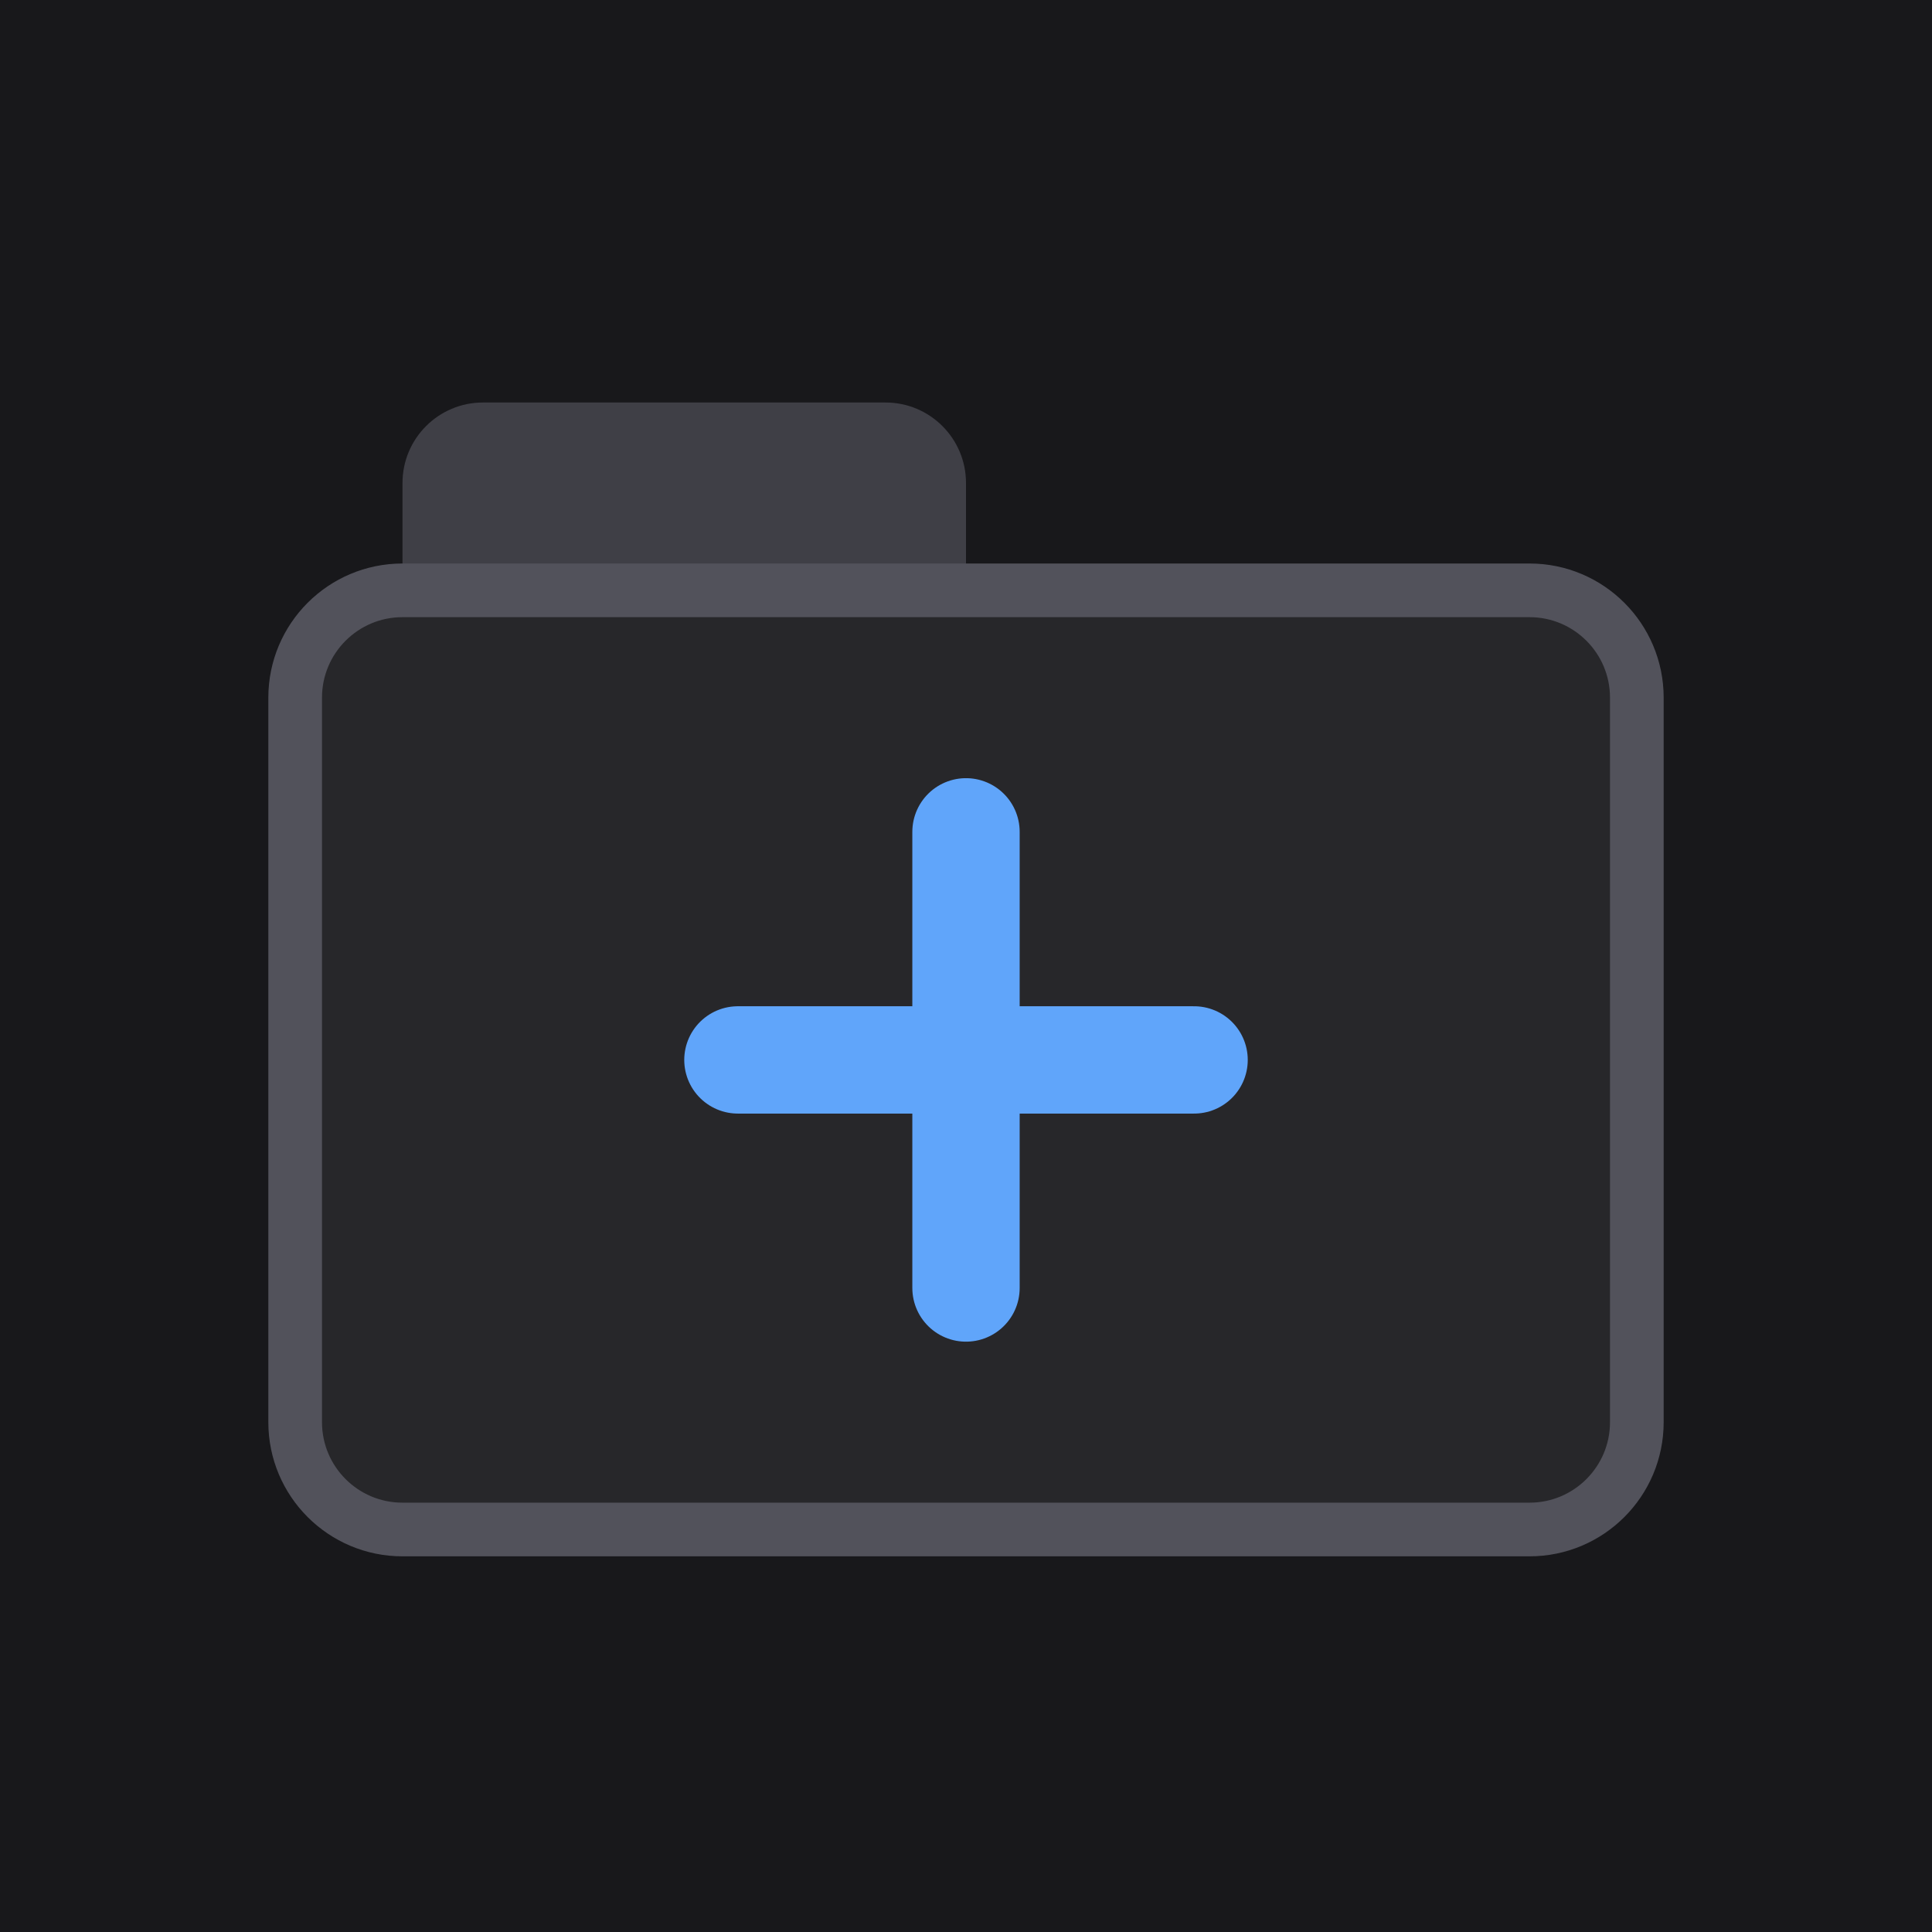
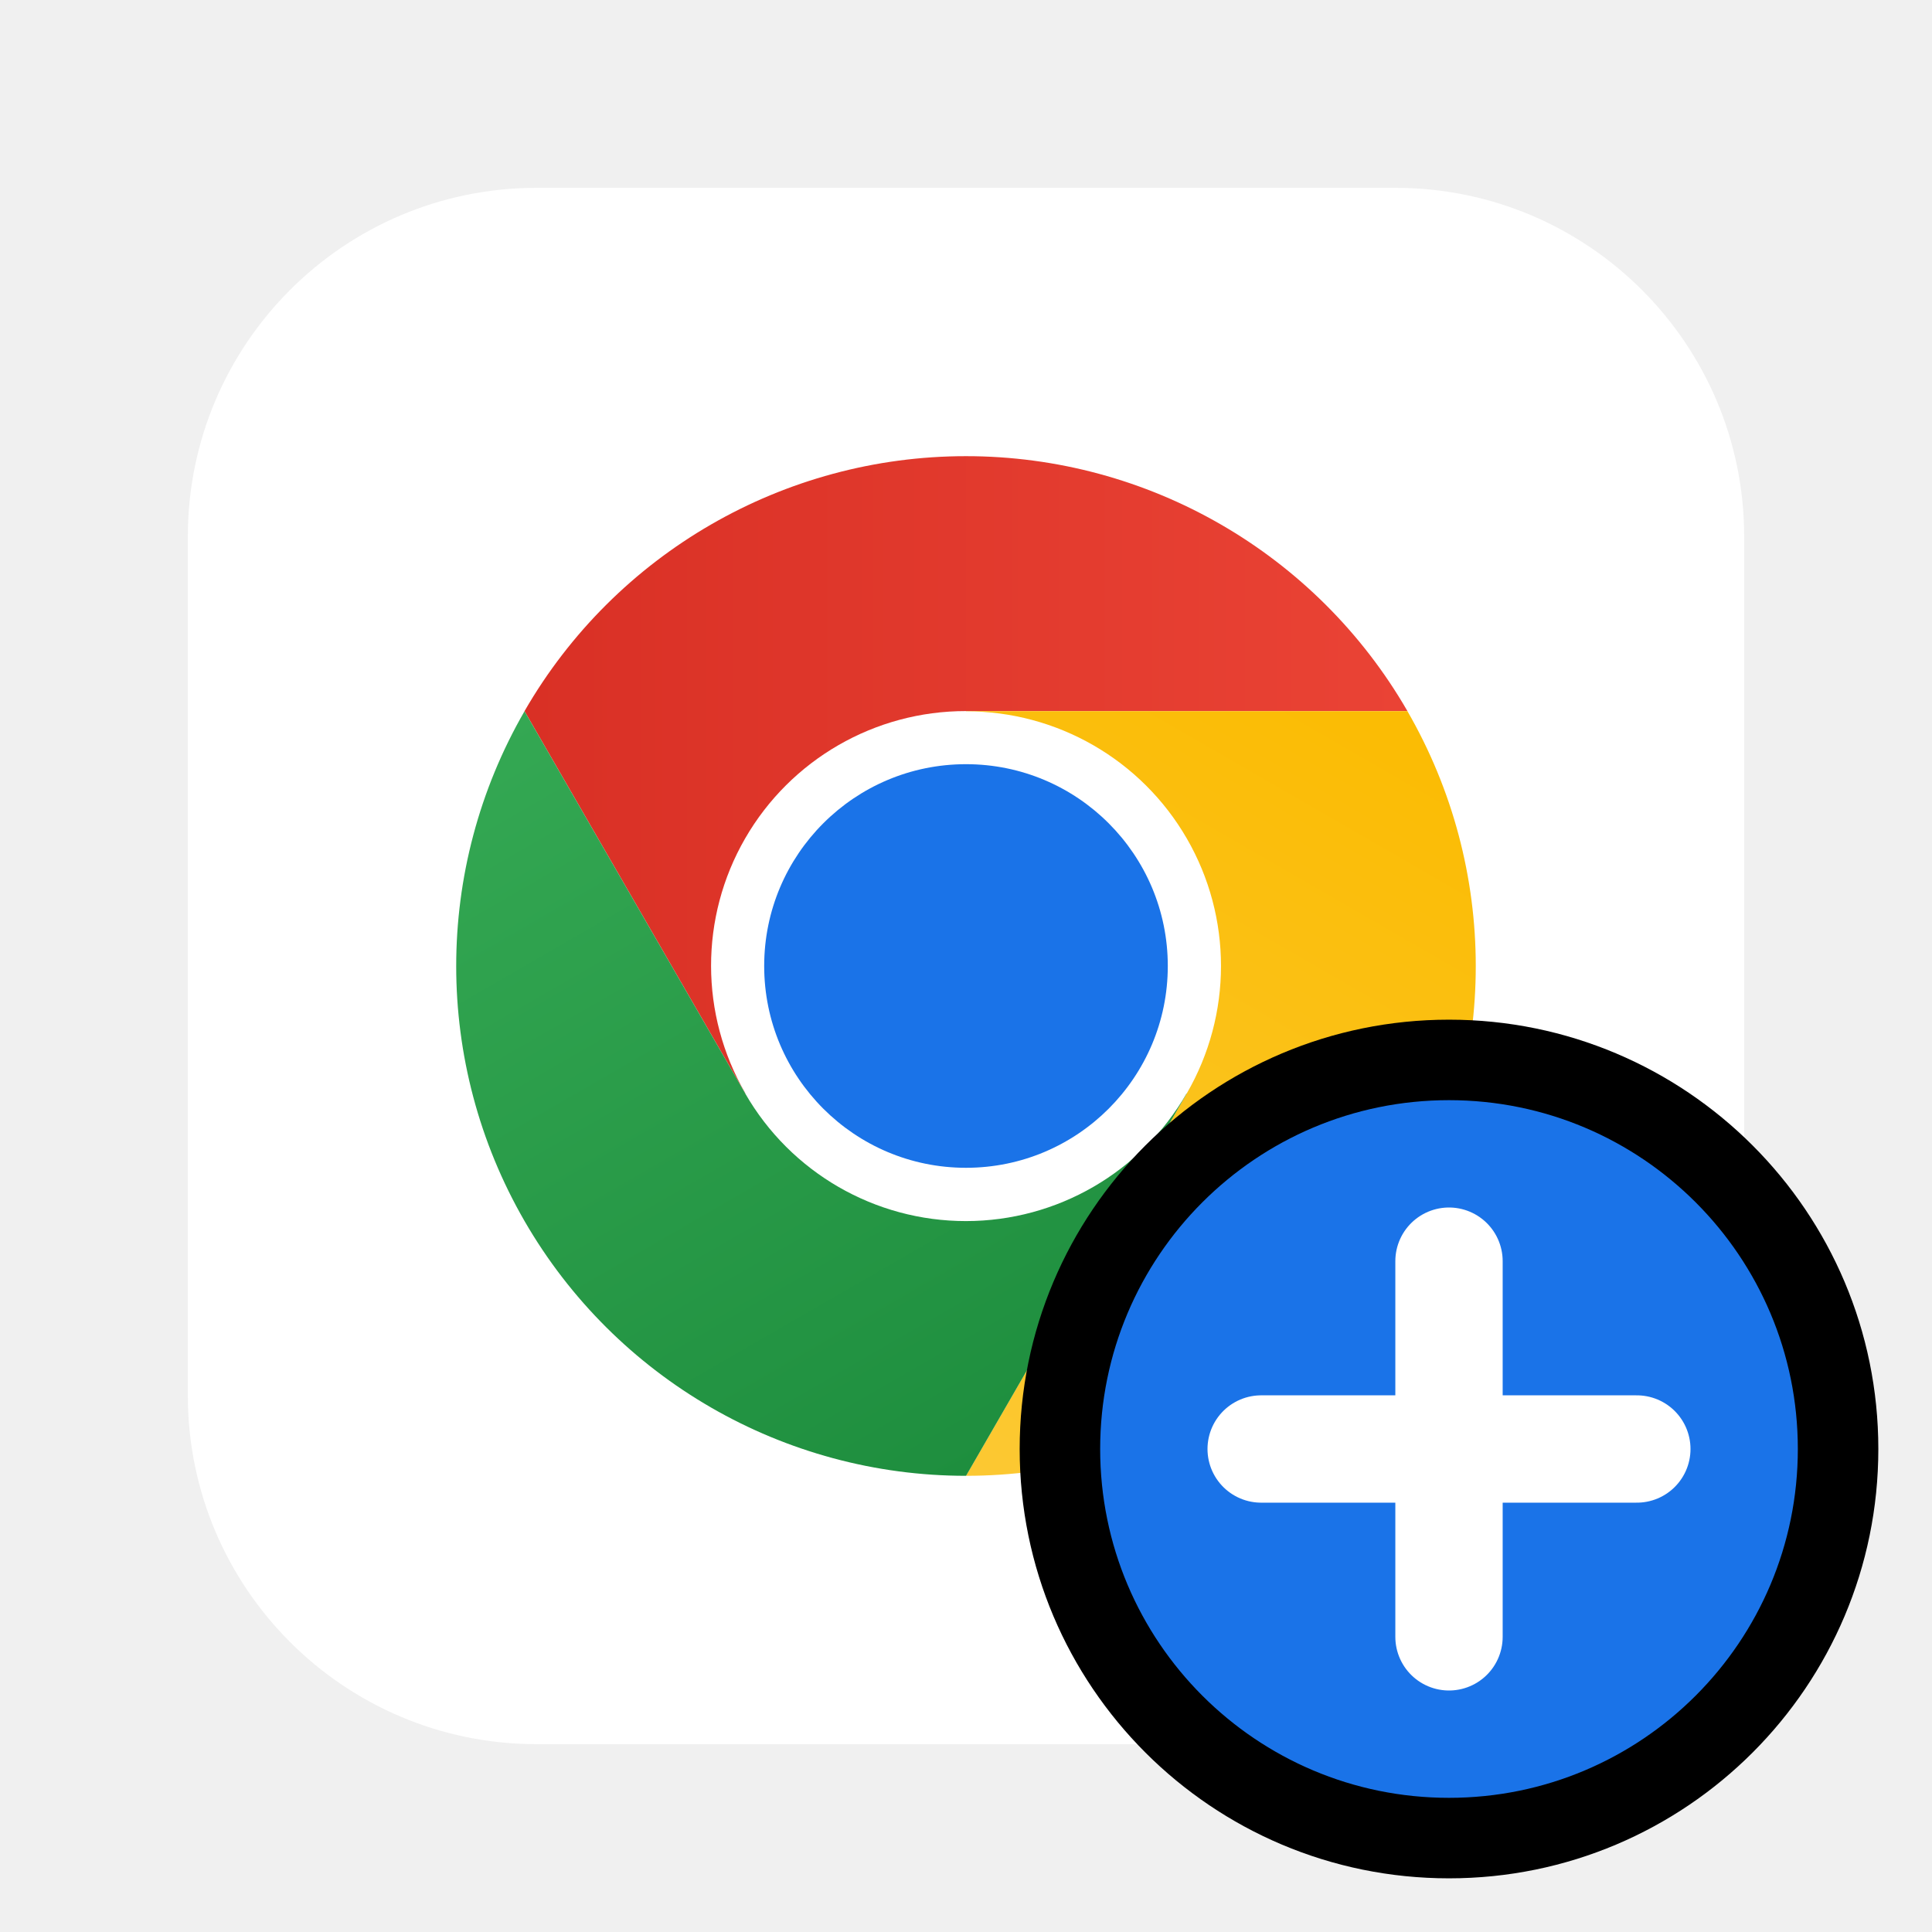
<svg xmlns="http://www.w3.org/2000/svg" width="144" height="144" viewBox="0 0 144 144">
-   <rect width="144" height="144" fill="#18181b" />
-   <path d="M30 44v-8a6 6 0 0 1 6-6h30a6 6 0 0 1 6 6v8" fill="#3f3f46" />
-   <rect x="22" y="44" width="100" height="70" rx="8" fill="#27272a" stroke="#52525b" stroke-width="4" />
-   <path d="M72 62v34M55 79h34" stroke="#60a5fa" stroke-width="8" stroke-linecap="round" />
+   <defs>
+     <linearGradient id="a" x1="3.217" y1="15" x2="44.781" y2="15" gradientUnits="userSpaceOnUse">
+       <stop offset="0" stop-color="#d93025" />
+       <stop offset="1" stop-color="#ea4335" />
+     </linearGradient>
+     <linearGradient id="b" x1="20.722" y1="47.679" x2="41.504" y2="11.684" gradientUnits="userSpaceOnUse">
+       <stop offset="0" stop-color="#fcc934" />
+       <stop offset="1" stop-color="#fbbc04" />
+     </linearGradient>
+     <linearGradient id="c" x1="26.598" y1="46.502" x2="5.816" y2="10.506" gradientUnits="userSpaceOnUse">
+       <stop offset="0" stop-color="#1e8e3e" />
+       <stop offset="1" stop-color="#34a853" />
+     </linearGradient>
+   </defs>
+   <rect x="14" y="14" width="116" height="116" rx="26" fill="#fff" />
+   <g transform="translate(34 34) scale(1.5833)">
+     <circle cx="24" cy="23.995" r="12" fill="#fff" />
+     <path d="M24,12H44.781a23.994,23.994,0,0,0-41.564.003L13.608,30l.009-.002A11.985,11.985,0,0,1,24,12Z" fill="url(#a)" />
+     <circle cx="24" cy="24" r="9.5" fill="#1a73e8" />
+     <path d="M34.391,30.003,24.001,48A23.994,23.994,0,0,0,44.78,12.003H23.999l-.003.009A11.985,11.985,0,0,1,34.391,30.003Z" fill="url(#b)" />
+     <path d="M13.609,30.003,3.218,12.006A23.994,23.994,0,0,0,24.003,48L34.393,30.003l-.007-.007a11.985,11.985,0,0,1-20.778.007Z" fill="url(#c)" />
+   </g>
+   <circle cx="108" cy="108" r="32" fill="#000" />
+   <circle cx="108" cy="108" r="26" fill="#1a73e8" />
+   <path d="M108 94v28M94 108h28" stroke="#fff" stroke-width="8" stroke-linecap="round" />
</svg>
